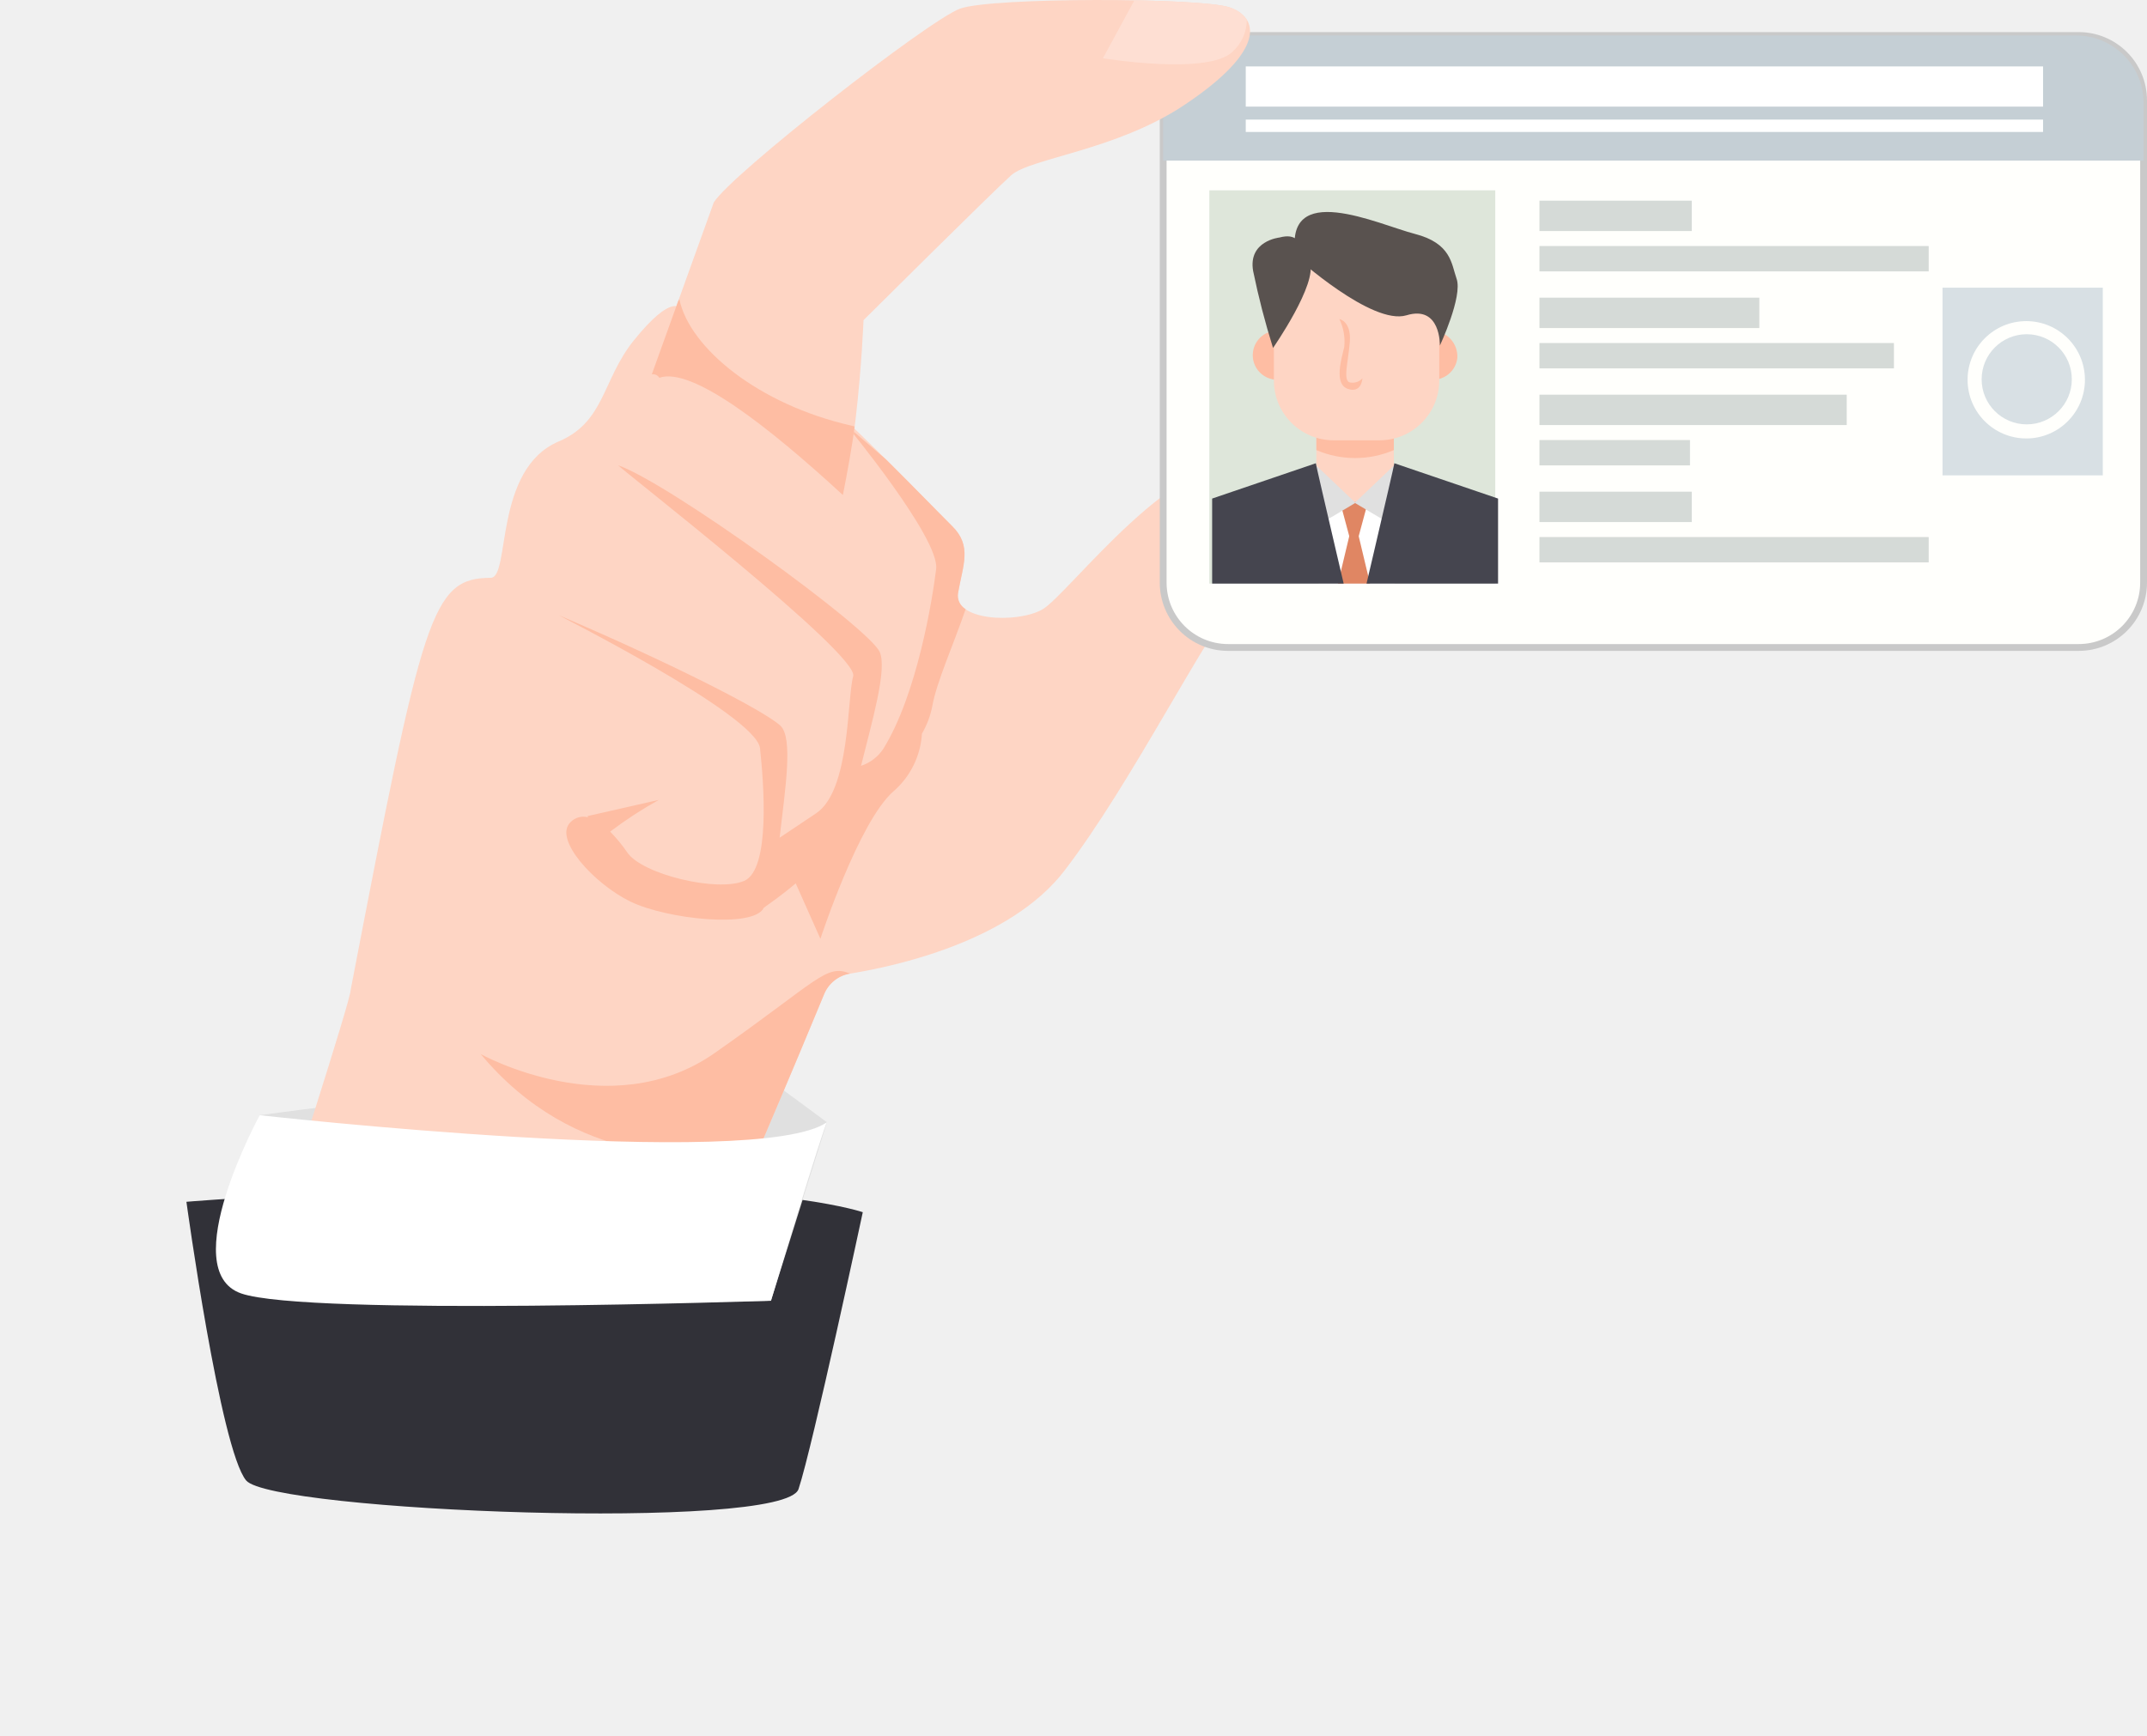
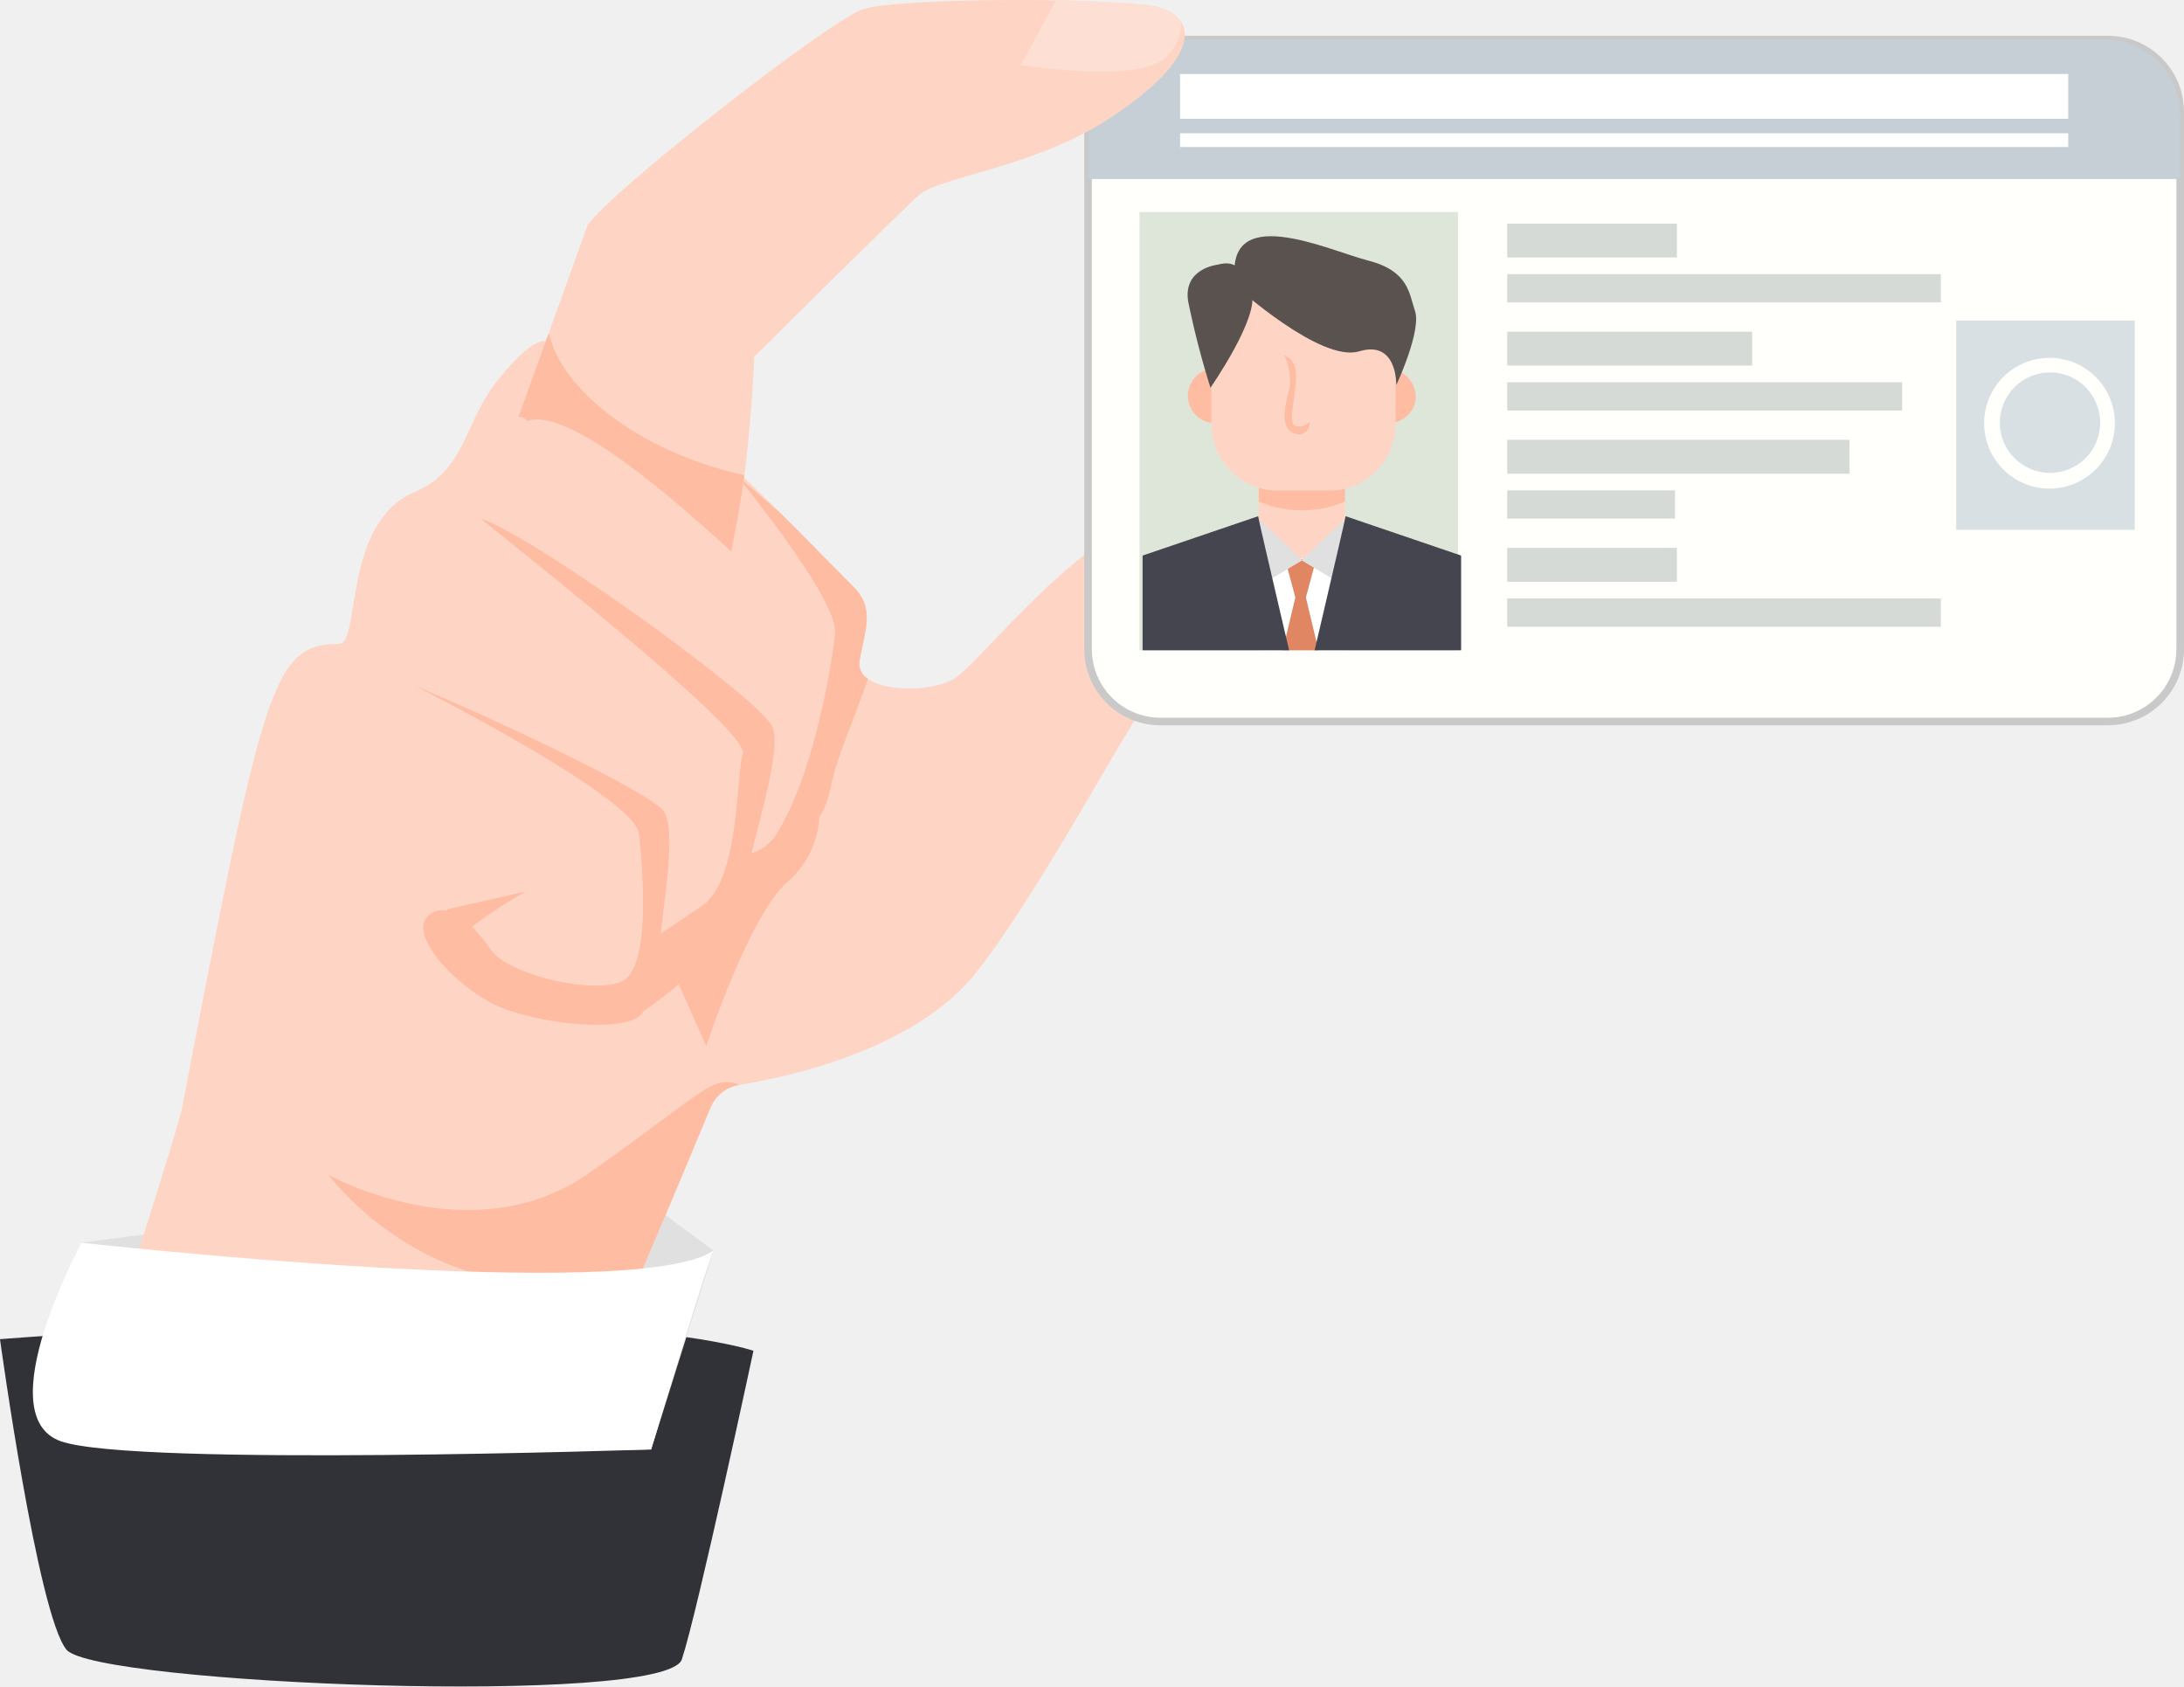
- <svg xmlns="http://www.w3.org/2000/svg" width="314.673" height="254.481" viewBox="0 0 314.673 254.481">
+ <svg xmlns="http://www.w3.org/2000/svg" width="287.349" height="221.88" viewBox="0 0 287.349 221.88">
  <defs>
    <clipPath id="clip-path">
      <rect id="Rectangle_3100" data-name="Rectangle 3100" width="41.905" height="57.655" />
    </clipPath>
  </defs>
-   <g id="_2346692_310400-P8PSHF-368" data-name="2346692_310400-P8PSHF-368" transform="translate(-2.322 -108.249)">
-     <g id="Background" transform="translate(2.322 362.73)">
-       <path id="Path_3404" data-name="Path 3404" d="M0,336Z" transform="translate(0 -336)" fill="#c58697" />
-     </g>
-     <g id="Objects" transform="translate(-19.784 108.249)">
-       <g id="Group_6375" data-name="Group 6375">
-         <g id="Group_6376" data-name="Group 6376">
-           <g id="Group_6352" data-name="Group 6352" transform="translate(22 44.871)">
-             <path id="Path_3377" data-name="Path 3377" d="M7.09,453.265s24.522-2.065,56.4-2.166,42.73,3.691,42.73,3.691-7.336,34.322-9.417,40.592-77.176,3.281-80.959-1.263S7.09,453.265,7.09,453.265Z" transform="translate(20.339 -321.946)" fill="#313138" />
-             <path id="Path_3378" data-name="Path 3378" d="M25.035,429.444s68.811-9.537,75.973-4.253l7.161,5.284-8.206,26.167S21.041,459.011,25.035,429.444Z" transform="translate(13.137 -310.818)" fill="#e0e0e0" />
-             <g id="Group_6351" data-name="Group 6351" transform="translate(40.994)">
-               <path id="Path_3379" data-name="Path 3379" d="M88.709,234.568s-1.128-2.433-6.812,4.609c-4.648,5.758-4.231,11.953-11.025,14.832-9.578,4.06-7.063,19.969-9.956,19.99-8.74.065-9.9,5.106-20.545,60.468.12,1.129-10.5,34.012-10.5,34.012s55.569,23.572,65.638.237c7.43-17.218,12.25-28.8,14.266-33.687a4.962,4.962,0,0,1,3.811-3.005c6.6-1.062,23.438-4.707,31.4-15.075,10.024-13.056,20.661-34.811,26.268-41.117s9.139-14.861,1.145-18c-10.123-3.979-26.871,18.692-30.641,20.807s-13.064,1.643-12.356-2.428,2.078-6.863-.846-9.765C121.387,259.323,95.865,232.092,88.709,234.568Z" transform="translate(-29.875 -234.161)" fill="#fed5c4" />
-               <g id="Group_6350" data-name="Group 6350" transform="translate(29.564 17.467)">
-                 <path id="Path_3380" data-name="Path 3380" d="M113.835,409.923c-15.313,10.738-34.3.156-34.3.156,13.691,16.446,32.08,15.659,40.687,14.149,4.842-11.341,8.091-19.154,9.655-22.943a4.962,4.962,0,0,1,3.81-3.005C130.112,396.838,129.147,399.185,113.835,409.923Z" transform="translate(-79.534 -317.885)" fill="#febda3" />
-                 <g id="Group_6349" data-name="Group 6349" transform="translate(11.471)">
-                   <path id="Path_3381" data-name="Path 3381" d="M157.3,288.079c.707-4.071,2.078-6.863-.846-9.765-2.027-2.012-5.52-5.631-9.65-9.731-3.3-2.817-5.865-5.082-5.865-5.082s13.69,16.592,13.146,21.077-2.8,18.406-7.746,26.371a6.252,6.252,0,0,1-3.261,2.486c1.528-6.219,3.888-14.161,2.73-16.7-1.642-3.6-30.8-24.7-38.315-27.354.033.311,35.345,27.68,34.433,30.923s-.419,16.713-5.407,20.076c-2.936,1.98-4.545,3.051-5.378,3.6.8-6.97,2.031-14.657.117-16.425-2.442-2.256-15.95-9.13-32.427-16.179-1.036-.444,28.91,14.529,29.441,19.5s1.579,17.758-2.331,19.433-14.881-.929-17.111-4.151a22.437,22.437,0,0,0-2.525-3.076,61.65,61.65,0,0,1,7.126-4.648l-10.44,2.371.06.173a2.633,2.633,0,0,0-2.558.722c-2.567,2.475,3.482,9.063,8.79,11.643s18.093,3.969,19.547.9c.711-.519,2.579-1.8,4.672-3.572l3.62,8.125s5.635-17.2,10.7-21.613a12.149,12.149,0,0,0,4.18-8.46,13.015,13.015,0,0,0,1.51-3.991c.617-3.55,3.122-9.078,4.893-14.26A2.314,2.314,0,0,1,157.3,288.079Z" transform="translate(-98.802 -263.501)" fill="#febda3" />
+   <g id="Objects" transform="translate(-49.429)">
+     <g id="Group_6375" data-name="Group 6375">
+       <g id="Group_6376" data-name="Group 6376">
+         <g id="Group_6352" data-name="Group 6352" transform="translate(22 44.871)">
+           <path id="Path_3377" data-name="Path 3377" d="M7.09,453.265s24.522-2.065,56.4-2.166,42.73,3.691,42.73,3.691-7.336,34.322-9.417,40.592-77.176,3.281-80.959-1.263S7.09,453.265,7.09,453.265Z" transform="translate(20.339 -321.946)" fill="#313138" />
+           <path id="Path_3378" data-name="Path 3378" d="M25.035,429.444s68.811-9.537,75.973-4.253l7.161,5.284-8.206,26.167S21.041,459.011,25.035,429.444Z" transform="translate(13.137 -310.818)" fill="#e0e0e0" />
+           <g id="Group_6351" data-name="Group 6351" transform="translate(40.994)">
+             <path id="Path_3379" data-name="Path 3379" d="M88.709,234.568s-1.128-2.433-6.812,4.609c-4.648,5.758-4.231,11.953-11.025,14.832-9.578,4.06-7.063,19.969-9.956,19.99-8.74.065-9.9,5.106-20.545,60.468.12,1.129-10.5,34.012-10.5,34.012s55.569,23.572,65.638.237c7.43-17.218,12.25-28.8,14.266-33.687a4.962,4.962,0,0,1,3.811-3.005c6.6-1.062,23.438-4.707,31.4-15.075,10.024-13.056,20.661-34.811,26.268-41.117s9.139-14.861,1.145-18c-10.123-3.979-26.871,18.692-30.641,20.807s-13.064,1.643-12.356-2.428,2.078-6.863-.846-9.765C121.387,259.323,95.865,232.092,88.709,234.568Z" transform="translate(-29.875 -234.161)" fill="#fed5c4" />
+             <g id="Group_6350" data-name="Group 6350" transform="translate(29.564 17.467)">
+               <path id="Path_3380" data-name="Path 3380" d="M113.835,409.923c-15.313,10.738-34.3.156-34.3.156,13.691,16.446,32.08,15.659,40.687,14.149,4.842-11.341,8.091-19.154,9.655-22.943a4.962,4.962,0,0,1,3.81-3.005C130.112,396.838,129.147,399.185,113.835,409.923Z" transform="translate(-79.534 -317.885)" fill="#febda3" />
+               <g id="Group_6349" data-name="Group 6349" transform="translate(11.471)">
+                 <path id="Path_3381" data-name="Path 3381" d="M157.3,288.079c.707-4.071,2.078-6.863-.846-9.765-2.027-2.012-5.52-5.631-9.65-9.731-3.3-2.817-5.865-5.082-5.865-5.082s13.69,16.592,13.146,21.077-2.8,18.406-7.746,26.371a6.252,6.252,0,0,1-3.261,2.486c1.528-6.219,3.888-14.161,2.73-16.7-1.642-3.6-30.8-24.7-38.315-27.354.033.311,35.345,27.68,34.433,30.923s-.419,16.713-5.407,20.076c-2.936,1.98-4.545,3.051-5.378,3.6.8-6.97,2.031-14.657.117-16.425-2.442-2.256-15.95-9.13-32.427-16.179-1.036-.444,28.91,14.529,29.441,19.5s1.579,17.758-2.331,19.433-14.881-.929-17.111-4.151a22.437,22.437,0,0,0-2.525-3.076,61.65,61.65,0,0,1,7.126-4.648l-10.44,2.371.06.173a2.633,2.633,0,0,0-2.558.722c-2.567,2.475,3.482,9.063,8.79,11.643s18.093,3.969,19.547.9c.711-.519,2.579-1.8,4.672-3.572l3.62,8.125s5.635-17.2,10.7-21.613a12.149,12.149,0,0,0,4.18-8.46,13.015,13.015,0,0,0,1.51-3.991c.617-3.55,3.122-9.078,4.893-14.26A2.314,2.314,0,0,1,157.3,288.079Z" transform="translate(-98.802 -263.501)" fill="#febda3" />
+               </g>
+             </g>
+           </g>
+           <path id="Path_3382" data-name="Path 3382" d="M20.772,433.419s72.9,8.171,83.134,1.032c-.486.6-8.206,26.167-8.206,26.167s-67.934,2.3-77.64-1.067S20.772,433.419,20.772,433.419Z" transform="translate(17.401 -314.793)" fill="#fff" />
+         </g>
+         <g id="Group_6371" data-name="Group 6371" transform="translate(192.586 5.205)">
+           <g id="Group_6353" data-name="Group 6353">
+             <path id="Path_3384" data-name="Path 3384" d="M361.221,257.736H236.559a9.515,9.515,0,0,1-9.515-9.515V177.533a9.515,9.515,0,0,1,9.515-9.515H361.221a9.515,9.515,0,0,1,9.515,9.514v70.688A9.515,9.515,0,0,1,361.221,257.736Z" transform="translate(-227.044 -168.018)" fill="#fffffc" stroke="#c9c9c9" stroke-width="1" />
+             <path id="Path_3385" data-name="Path 3385" d="M360.842,168.018h-123.9a9.9,9.9,0,0,0-9.895,9.895v8.45H370.736v-8.45A9.894,9.894,0,0,0,360.842,168.018Z" transform="translate(-227.044 -168.018)" fill="#c5cfd5" />
+           </g>
+           <g id="Group_6354" data-name="Group 6354" transform="translate(12.103 4.532)">
+             <rect id="Rectangle_3088" data-name="Rectangle 3088" width="116.856" height="5.895" fill="#fff" />
+             <rect id="Rectangle_3089" data-name="Rectangle 3089" width="116.856" height="1.811" transform="translate(0 7.796)" fill="#fff" />
+           </g>
+           <g id="Group_6359" data-name="Group 6359" transform="translate(55.148 24.213)">
+             <g id="Group_6355" data-name="Group 6355">
+               <rect id="Rectangle_3090" data-name="Rectangle 3090" width="22.323" height="4.455" fill="#d5dad7" />
+               <rect id="Rectangle_3091" data-name="Rectangle 3091" width="57.05" height="3.716" transform="translate(0 6.652)" fill="#d5dad7" />
+             </g>
+             <g id="Group_6356" data-name="Group 6356" transform="translate(0 14.221)">
+               <rect id="Rectangle_3092" data-name="Rectangle 3092" width="32.227" height="4.455" fill="#d5dad7" />
+               <rect id="Rectangle_3093" data-name="Rectangle 3093" width="51.955" height="3.716" transform="translate(0 6.652)" fill="#d5dad7" />
+             </g>
+             <g id="Group_6357" data-name="Group 6357" transform="translate(0 28.443)">
+               <rect id="Rectangle_3094" data-name="Rectangle 3094" width="45.037" height="4.455" fill="#d5dad7" />
+               <rect id="Rectangle_3095" data-name="Rectangle 3095" width="22.064" height="3.716" transform="translate(0 6.652)" fill="#d5dad7" />
+             </g>
+             <g id="Group_6358" data-name="Group 6358" transform="translate(0 42.664)">
+               <rect id="Rectangle_3096" data-name="Rectangle 3096" width="22.323" height="4.455" fill="#d5dad7" />
+               <rect id="Rectangle_3097" data-name="Rectangle 3097" width="57.05" height="3.716" transform="translate(0 6.652)" fill="#d5dad7" />
+             </g>
+           </g>
+           <g id="Group_6368" data-name="Group 6368" transform="translate(6.768 22.696)">
+             <rect id="Rectangle_3098" data-name="Rectangle 3098" width="41.905" height="57.655" fill="#dee6da" />
+             <g id="Group_6367" data-name="Group 6367" transform="translate(0.409)">
+               <g id="Group_6366" data-name="Group 6366" clip-path="url(#clip-path)">
+                 <path id="Path_3386" data-name="Path 3386" d="M256.907,251.182l.423,20.3,5.4,4.287,5.745-4.631-.171-19.464S266.086,245.545,256.907,251.182Z" transform="translate(-241.661 -210.839)" fill="#fff" />
+                 <g id="Group_6360" data-name="Group 6360" transform="translate(16.608 45.673)">
+                   <path id="Path_3387" data-name="Path 3387" d="M264.273,264.212h-1.325l-1.382-5.141h4.091Z" transform="translate(-259.43 -259.071)" fill="#e08663" />
+                   <path id="Path_3388" data-name="Path 3388" d="M267.081,280.3h-8.359l3.543-14.833h1.274Z" transform="translate(-258.722 -260.665)" fill="#e08663" />
+                 </g>
+                 <g id="Group_6361" data-name="Group 6361" transform="translate(5.967 20.573)">
+                   <path id="Path_3389" data-name="Path 3389" d="M251.715,229.629a3.6,3.6,0,1,1-3.582-3.986A3.8,3.8,0,0,1,251.715,229.629Z" transform="translate(-244.55 -225.643)" fill="#febda3" />
+                   <path id="Path_3390" data-name="Path 3390" d="M282.088,229.629a3.6,3.6,0,1,1-3.582-3.986A3.8,3.8,0,0,1,282.088,229.629Z" transform="translate(-252.117 -225.643)" fill="#febda3" />
+                 </g>
+                 <g id="Group_6362" data-name="Group 6362" transform="translate(15.274 31.959)">
+                   <rect id="Rectangle_3099" data-name="Rectangle 3099" width="11.356" height="13.64" fill="#fed5c4" />
+                   <path id="Path_3391" data-name="Path 3391" d="M256.945,246.93a14.365,14.365,0,0,0,11.356,0v-6.124H256.945v6.124Z" transform="translate(-256.945 -240.806)" fill="#febda3" />
+                 </g>
+                 <g id="Group_6363" data-name="Group 6363" transform="translate(5.92 3.178)">
+                   <path id="Path_3392" data-name="Path 3392" d="M264.126,236.9H257.42a8.766,8.766,0,0,1-8.766-8.766V215.051a8.766,8.766,0,0,1,8.766-8.766h6.706a8.766,8.766,0,0,1,8.766,8.766v13.084A8.767,8.767,0,0,1,264.126,236.9Z" transform="translate(-245.525 -203.426)" fill="#fed5c4" />
+                   <path id="Path_3393" data-name="Path 3393" d="M252.882,209.055s11.166,10.1,16.214,8.566,4.895,4.436,4.895,4.436,3.365-7.189,2.447-9.79c-.765-2.169-.765-5.2-6.118-6.578S250.893,197.583,252.882,209.055Z" transform="translate(-246.531 -202.477)" fill="#59524f" />
+                   <path id="Path_3394" data-name="Path 3394" d="M248.413,207.408s-4.607.49-3.839,4.905a114.888,114.888,0,0,0,2.918,11.282s6.6-9.484,5.375-12.59S250.869,206.754,248.413,207.408Z" transform="translate(-244.487 -203.661)" fill="#59524f" />
+                   <path id="Path_3395" data-name="Path 3395" d="M261.436,223.377s1.74.307,1.535,3.275-1.126,5.935.1,6.037a1.919,1.919,0,0,0,1.74-.614s-.1,2.251-2.149,1.535-.921-4.4-.511-6.139A7.623,7.623,0,0,0,261.436,223.377Z" transform="translate(-248.709 -207.684)" fill="#febda3" />
+                 </g>
+                 <g id="Group_6364" data-name="Group 6364" transform="translate(15.116 40.344)">
+                   <path id="Path_3396" data-name="Path 3396" d="M256.874,251.973l5.751,5.471-5.891,3.507Z" transform="translate(-256.734 -251.973)" fill="#e0e0e0" />
+                   <path id="Path_3397" data-name="Path 3397" d="M270.186,251.973l-5.752,5.471,5.891,3.507Z" transform="translate(-258.652 -251.973)" fill="#e0e0e0" />
+                 </g>
+                 <g id="Group_6365" data-name="Group 6365" transform="translate(-3.198 40.014)">
+                   <path id="Path_3398" data-name="Path 3398" d="M250.74,251.534c.005.33,5.981,25.758,5.981,25.758H232.344V257.8Z" transform="translate(-232.344 -251.534)" fill="#45454f" />
+                   <path id="Path_3399" data-name="Path 3399" d="M270.186,251.534c-.005.33-5.981,25.758-5.981,25.758h24.378V257.8Z" transform="translate(-240.282 -251.534)" fill="#45454f" />
                </g>
              </g>
            </g>
-             <path id="Path_3382" data-name="Path 3382" d="M20.772,433.419s72.9,8.171,83.134,1.032c-.486.6-8.206,26.167-8.206,26.167s-67.934,2.3-77.64-1.067S20.772,433.419,20.772,433.419Z" transform="translate(17.401 -314.793)" fill="#fff" />
          </g>
-           <g id="Group_6371" data-name="Group 6371" transform="translate(192.586 5.205)">
-             <g id="Group_6353" data-name="Group 6353">
-               <path id="Path_3384" data-name="Path 3384" d="M361.221,257.736H236.559a9.515,9.515,0,0,1-9.515-9.515V177.533a9.515,9.515,0,0,1,9.515-9.515H361.221a9.515,9.515,0,0,1,9.515,9.514v70.688A9.515,9.515,0,0,1,361.221,257.736Z" transform="translate(-227.044 -168.018)" fill="#fffffc" stroke="#c9c9c9" stroke-width="1" />
-               <path id="Path_3385" data-name="Path 3385" d="M360.842,168.018h-123.9a9.9,9.9,0,0,0-9.895,9.895v8.45H370.736v-8.45A9.894,9.894,0,0,0,360.842,168.018Z" transform="translate(-227.044 -168.018)" fill="#c5cfd5" />
-             </g>
-             <g id="Group_6354" data-name="Group 6354" transform="translate(12.103 4.532)">
-               <rect id="Rectangle_3088" data-name="Rectangle 3088" width="116.856" height="5.895" fill="#fff" />
-               <rect id="Rectangle_3089" data-name="Rectangle 3089" width="116.856" height="1.811" transform="translate(0 7.796)" fill="#fff" />
-             </g>
-             <g id="Group_6359" data-name="Group 6359" transform="translate(55.148 24.213)">
-               <g id="Group_6355" data-name="Group 6355">
-                 <rect id="Rectangle_3090" data-name="Rectangle 3090" width="22.323" height="4.455" fill="#d5dad7" />
-                 <rect id="Rectangle_3091" data-name="Rectangle 3091" width="57.05" height="3.716" transform="translate(0 6.652)" fill="#d5dad7" />
-               </g>
-               <g id="Group_6356" data-name="Group 6356" transform="translate(0 14.221)">
-                 <rect id="Rectangle_3092" data-name="Rectangle 3092" width="32.227" height="4.455" fill="#d5dad7" />
-                 <rect id="Rectangle_3093" data-name="Rectangle 3093" width="51.955" height="3.716" transform="translate(0 6.652)" fill="#d5dad7" />
-               </g>
-               <g id="Group_6357" data-name="Group 6357" transform="translate(0 28.443)">
-                 <rect id="Rectangle_3094" data-name="Rectangle 3094" width="45.037" height="4.455" fill="#d5dad7" />
-                 <rect id="Rectangle_3095" data-name="Rectangle 3095" width="22.064" height="3.716" transform="translate(0 6.652)" fill="#d5dad7" />
-               </g>
-               <g id="Group_6358" data-name="Group 6358" transform="translate(0 42.664)">
-                 <rect id="Rectangle_3096" data-name="Rectangle 3096" width="22.323" height="4.455" fill="#d5dad7" />
-                 <rect id="Rectangle_3097" data-name="Rectangle 3097" width="57.05" height="3.716" transform="translate(0 6.652)" fill="#d5dad7" />
-               </g>
-             </g>
-             <g id="Group_6368" data-name="Group 6368" transform="translate(6.768 22.696)">
-               <rect id="Rectangle_3098" data-name="Rectangle 3098" width="41.905" height="57.655" fill="#dee6da" />
-               <g id="Group_6367" data-name="Group 6367" transform="translate(0.409)">
-                 <g id="Group_6366" data-name="Group 6366" clip-path="url(#clip-path)">
-                   <path id="Path_3386" data-name="Path 3386" d="M256.907,251.182l.423,20.3,5.4,4.287,5.745-4.631-.171-19.464S266.086,245.545,256.907,251.182Z" transform="translate(-241.661 -210.839)" fill="#fff" />
-                   <g id="Group_6360" data-name="Group 6360" transform="translate(16.608 45.673)">
-                     <path id="Path_3387" data-name="Path 3387" d="M264.273,264.212h-1.325l-1.382-5.141h4.091Z" transform="translate(-259.43 -259.071)" fill="#e08663" />
-                     <path id="Path_3388" data-name="Path 3388" d="M267.081,280.3h-8.359l3.543-14.833h1.274Z" transform="translate(-258.722 -260.665)" fill="#e08663" />
-                   </g>
-                   <g id="Group_6361" data-name="Group 6361" transform="translate(5.967 20.573)">
-                     <path id="Path_3389" data-name="Path 3389" d="M251.715,229.629a3.6,3.6,0,1,1-3.582-3.986A3.8,3.8,0,0,1,251.715,229.629Z" transform="translate(-244.55 -225.643)" fill="#febda3" />
-                     <path id="Path_3390" data-name="Path 3390" d="M282.088,229.629a3.6,3.6,0,1,1-3.582-3.986A3.8,3.8,0,0,1,282.088,229.629Z" transform="translate(-252.117 -225.643)" fill="#febda3" />
-                   </g>
-                   <g id="Group_6362" data-name="Group 6362" transform="translate(15.274 31.959)">
-                     <rect id="Rectangle_3099" data-name="Rectangle 3099" width="11.356" height="13.64" fill="#fed5c4" />
-                     <path id="Path_3391" data-name="Path 3391" d="M256.945,246.93a14.365,14.365,0,0,0,11.356,0v-6.124H256.945v6.124Z" transform="translate(-256.945 -240.806)" fill="#febda3" />
-                   </g>
-                   <g id="Group_6363" data-name="Group 6363" transform="translate(5.92 3.178)">
-                     <path id="Path_3392" data-name="Path 3392" d="M264.126,236.9H257.42a8.766,8.766,0,0,1-8.766-8.766V215.051a8.766,8.766,0,0,1,8.766-8.766h6.706a8.766,8.766,0,0,1,8.766,8.766v13.084A8.767,8.767,0,0,1,264.126,236.9Z" transform="translate(-245.525 -203.426)" fill="#fed5c4" />
-                     <path id="Path_3393" data-name="Path 3393" d="M252.882,209.055s11.166,10.1,16.214,8.566,4.895,4.436,4.895,4.436,3.365-7.189,2.447-9.79c-.765-2.169-.765-5.2-6.118-6.578S250.893,197.583,252.882,209.055Z" transform="translate(-246.531 -202.477)" fill="#59524f" />
-                     <path id="Path_3394" data-name="Path 3394" d="M248.413,207.408s-4.607.49-3.839,4.905a114.888,114.888,0,0,0,2.918,11.282s6.6-9.484,5.375-12.59S250.869,206.754,248.413,207.408Z" transform="translate(-244.487 -203.661)" fill="#59524f" />
-                     <path id="Path_3395" data-name="Path 3395" d="M261.436,223.377s1.74.307,1.535,3.275-1.126,5.935.1,6.037a1.919,1.919,0,0,0,1.74-.614s-.1,2.251-2.149,1.535-.921-4.4-.511-6.139A7.623,7.623,0,0,0,261.436,223.377Z" transform="translate(-248.709 -207.684)" fill="#febda3" />
-                   </g>
-                   <g id="Group_6364" data-name="Group 6364" transform="translate(15.116 40.344)">
-                     <path id="Path_3396" data-name="Path 3396" d="M256.874,251.973l5.751,5.471-5.891,3.507Z" transform="translate(-256.734 -251.973)" fill="#e0e0e0" />
-                     <path id="Path_3397" data-name="Path 3397" d="M270.186,251.973l-5.752,5.471,5.891,3.507Z" transform="translate(-258.652 -251.973)" fill="#e0e0e0" />
-                   </g>
-                   <g id="Group_6365" data-name="Group 6365" transform="translate(-3.198 40.014)">
-                     <path id="Path_3398" data-name="Path 3398" d="M250.74,251.534c.005.33,5.981,25.758,5.981,25.758H232.344V257.8Z" transform="translate(-232.344 -251.534)" fill="#45454f" />
-                     <path id="Path_3399" data-name="Path 3399" d="M270.186,251.534c-.005.33-5.981,25.758-5.981,25.758h24.378V257.8Z" transform="translate(-240.282 -251.534)" fill="#45454f" />
-                   </g>
-                 </g>
-               </g>
-             </g>
-             <g id="Group_6369" data-name="Group 6369" transform="translate(114.221 36.973)" opacity="0.43">
-               <path id="Path_3400" data-name="Path 3400" d="M359.185,207.029v27.512h23.491V207.029Zm12.276,22.1a8.6,8.6,0,1,1,8.6-8.6A8.6,8.6,0,0,1,371.461,229.132Z" transform="translate(-359.185 -207.029)" fill="#a4b7c4" />
-               <circle id="Ellipse_617" data-name="Ellipse 617" cx="6.608" cy="6.608" r="6.608" transform="translate(5.736 6.821)" fill="#a4b7c4" />
-             </g>
+           <g id="Group_6369" data-name="Group 6369" transform="translate(114.221 36.973)" opacity="0.43">
+             <path id="Path_3400" data-name="Path 3400" d="M359.185,207.029v27.512h23.491V207.029Zm12.276,22.1a8.6,8.6,0,1,1,8.6-8.6A8.6,8.6,0,0,1,371.461,229.132Z" transform="translate(-359.185 -207.029)" fill="#a4b7c4" />
+             <circle id="Ellipse_617" data-name="Ellipse 617" cx="6.608" cy="6.608" r="6.608" transform="translate(5.736 6.821)" fill="#a4b7c4" />
          </g>
-           <g id="Group_6373" data-name="Group 6373" transform="translate(114.856)">
-             <g id="Group_6372" data-name="Group 6372">
-               <path id="Path_3401" data-name="Path 3401" d="M135.389,190.758l-11.865,32.937s20.71,24.987,27.727,17.377c5.02-5.444,6.084-33.049,6.084-33.049s18.827-18.724,21.642-21.241,15.3-3.616,25.284-10.243c12.278-8.151,10.96-12.941,6.706-14.378s-34.864-1.49-39.476.188S138.022,186.557,135.389,190.758Z" transform="translate(-123.524 -161.085)" fill="#fed5c4" />
-               <path id="Path_3402" data-name="Path 3402" d="M233.826,162.176c-1.661-.561-7.347-.91-13.929-1.029l-4.616,8.493s15.454,2.555,19.007-.97a6.331,6.331,0,0,0,2.087-4.663A4.644,4.644,0,0,0,233.826,162.176Z" transform="translate(-146.383 -161.101)" fill="#fedfd3" />
-             </g>
-             <path id="Path_3403" data-name="Path 3403" d="M128.334,231.025c4.773-1.651,16.023,7.178,26.9,17.19.614-3.056,1.413-7.536,1.727-10.047-.176-.044-.344-.095-.523-.135-13.6-3.1-23.666-11.373-25.171-18.518l-.175.288-3.86,10.715A1.1,1.1,0,0,1,128.334,231.025Z" transform="translate(-124.449 -175.642)" fill="#febda3" />
+         </g>
+         <g id="Group_6373" data-name="Group 6373" transform="translate(114.856)">
+           <g id="Group_6372" data-name="Group 6372">
+             <path id="Path_3401" data-name="Path 3401" d="M135.389,190.758l-11.865,32.937s20.71,24.987,27.727,17.377c5.02-5.444,6.084-33.049,6.084-33.049s18.827-18.724,21.642-21.241,15.3-3.616,25.284-10.243c12.278-8.151,10.96-12.941,6.706-14.378s-34.864-1.49-39.476.188S138.022,186.557,135.389,190.758Z" transform="translate(-123.524 -161.085)" fill="#fed5c4" />
+             <path id="Path_3402" data-name="Path 3402" d="M233.826,162.176c-1.661-.561-7.347-.91-13.929-1.029l-4.616,8.493s15.454,2.555,19.007-.97a6.331,6.331,0,0,0,2.087-4.663A4.644,4.644,0,0,0,233.826,162.176Z" transform="translate(-146.383 -161.101)" fill="#fedfd3" />
          </g>
+           <path id="Path_3403" data-name="Path 3403" d="M128.334,231.025c4.773-1.651,16.023,7.178,26.9,17.19.614-3.056,1.413-7.536,1.727-10.047-.176-.044-.344-.095-.523-.135-13.6-3.1-23.666-11.373-25.171-18.518l-.175.288-3.86,10.715A1.1,1.1,0,0,1,128.334,231.025Z" transform="translate(-124.449 -175.642)" fill="#febda3" />
        </g>
      </g>
    </g>
  </g>
</svg>
